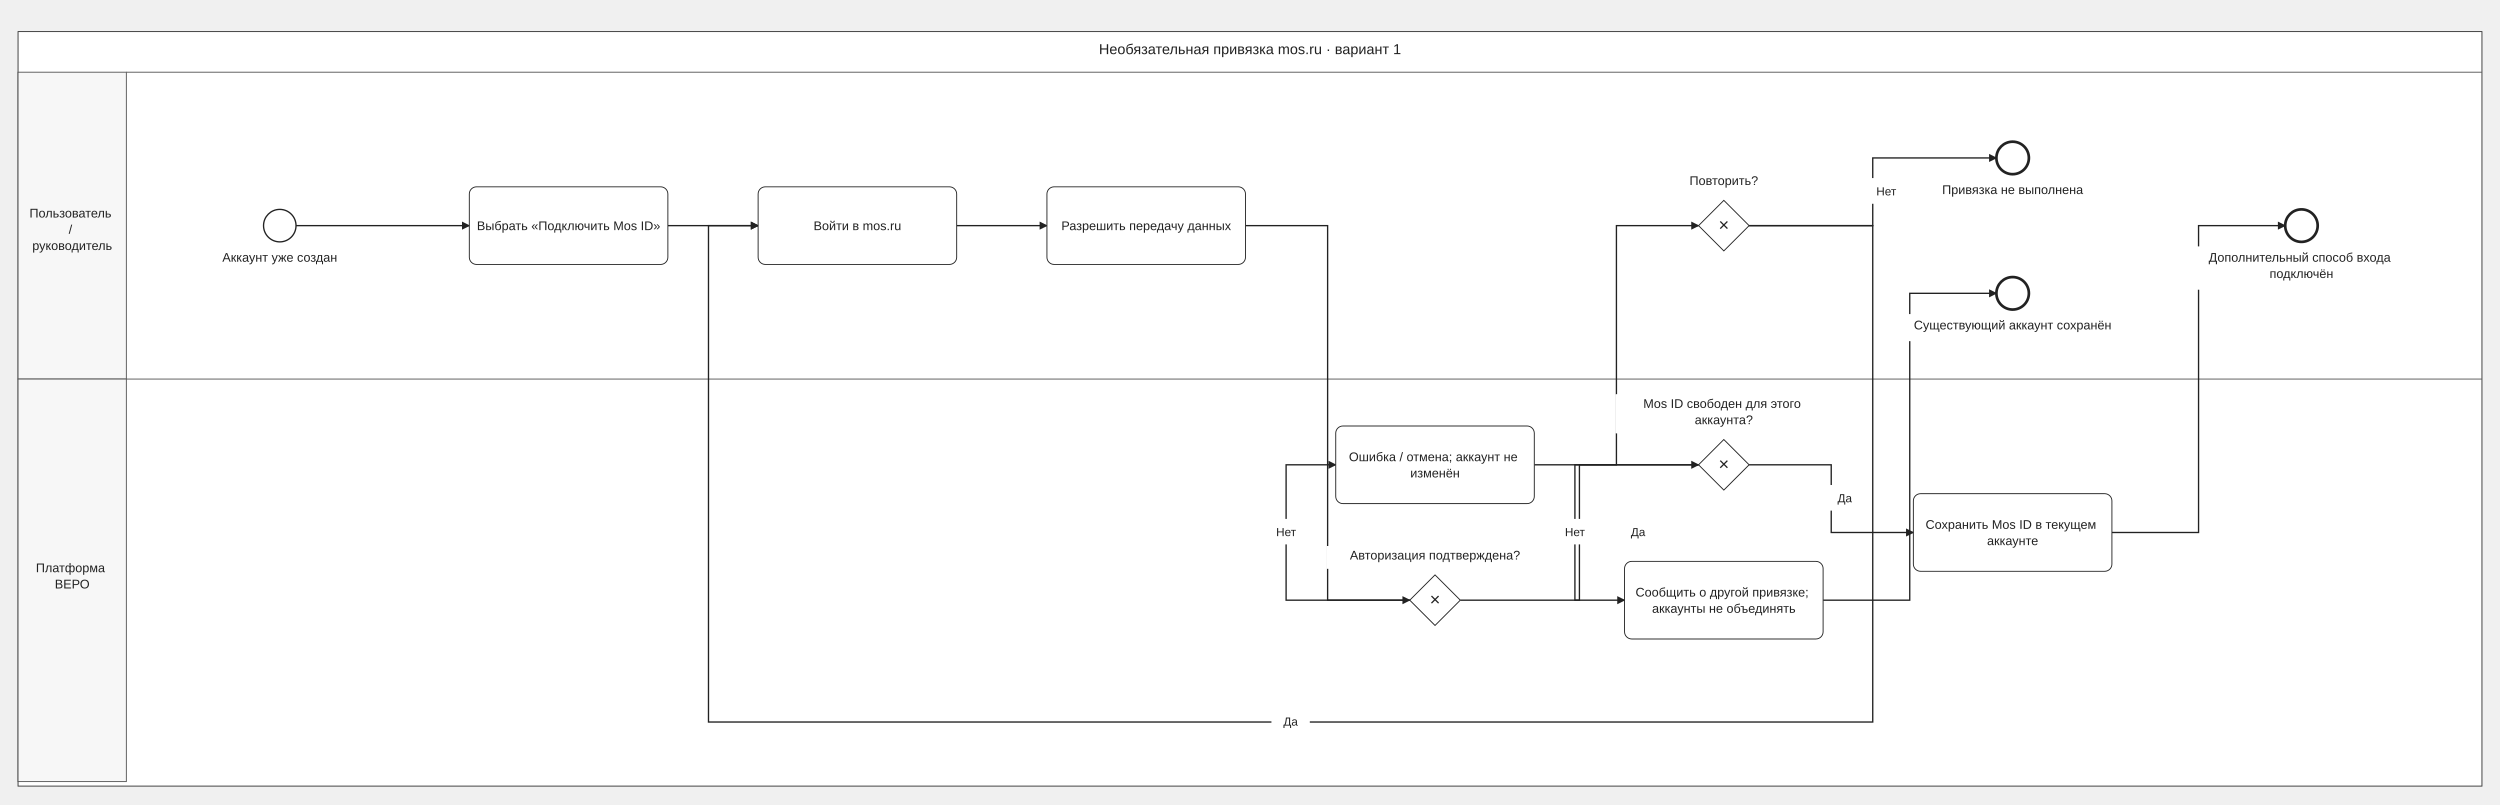
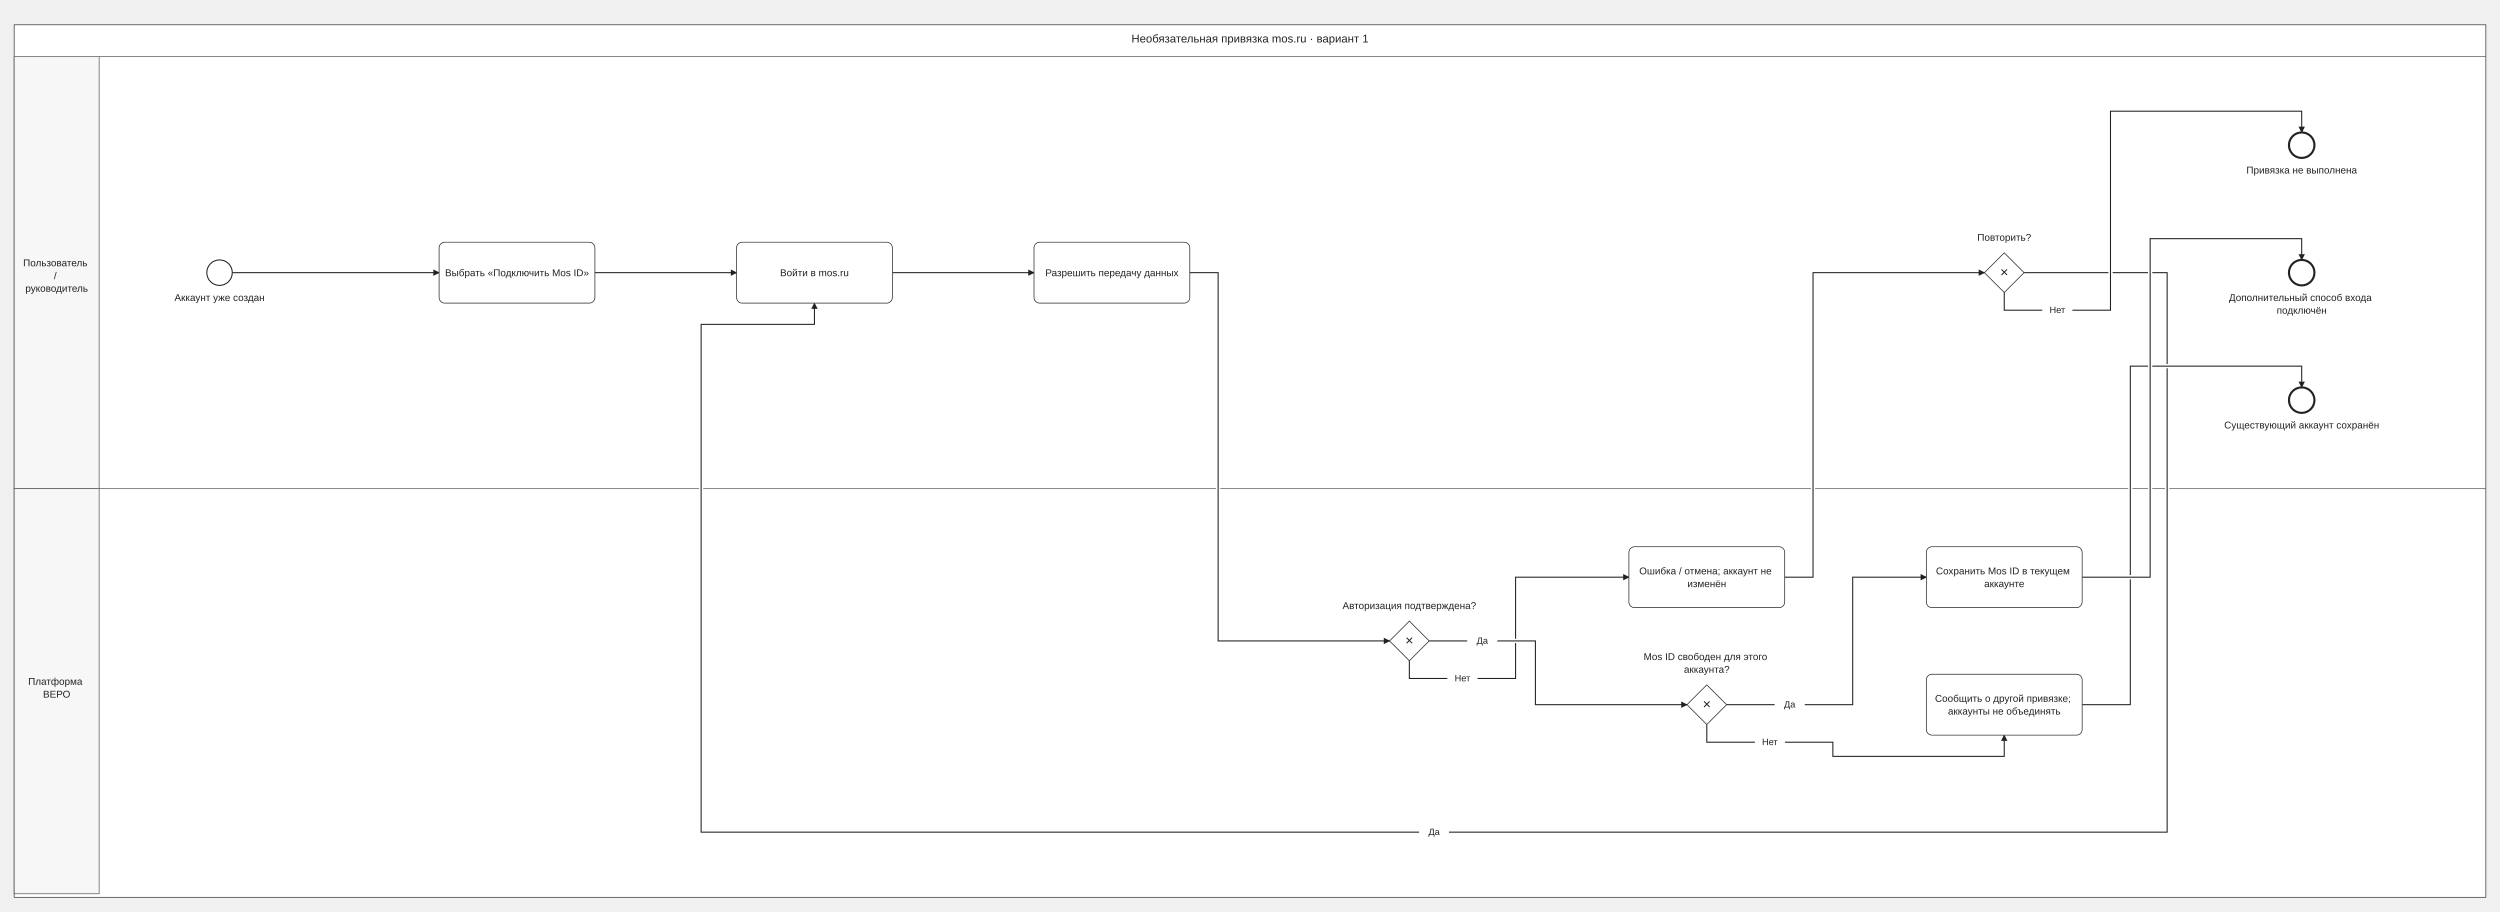
- <svg xmlns="http://www.w3.org/2000/svg" viewBox="0 0 2770 891" width="2770" height="891" data-process="AUTH1_LINK_H" data-bpmn-layout="horizontal" role="img" aria-label="Необязательная привязка mos.ru — горизонтальная BPMN">
+ <svg xmlns="http://www.w3.org/2000/svg" viewBox="0 0 3530 1287" width="3530" height="1287" data-process="AUTH1_LINK_H" data-bpmn-layout="horizontal" role="img" aria-label="Необязательная привязка mos.ru — горизонтальная BPMN">
  <defs>
    <marker id="AUTH1_LINK_H_arrow" viewBox="0 0 10 10" refX="9" refY="5" markerWidth="6" markerHeight="6" orient="auto">
      <path d="M0 0L10 5L0 10Z" fill="#222" />
    </marker>
    <mask id="AUTH1_LINK_H_mask">
-       <rect width="2770" height="891" fill="white" />
-       <rect x="1404.0" y="575.0" width="42" height="28" fill="black" />
-       <rect x="1409.0" y="785" width="42" height="28" fill="black" />
-       <rect x="2069.0" y="197.5" width="42" height="28" fill="black" />
-       <rect x="1794.0" y="575.0" width="42" height="28" fill="black" />
-       <rect x="1724.0" y="575.0" width="42" height="28" fill="black" />
-       <rect x="2023.0" y="537.5" width="42" height="28" fill="black" />
-       <rect x="190" y="273.0" width="240" height="30" fill="black" />
-       <rect x="1470" y="605.0" width="240" height="25" fill="black" />
-       <rect x="1790" y="190.0" width="240" height="25" fill="black" />
-       <rect x="2110" y="198.0" width="240" height="30" fill="black" />
-       <rect x="1790" y="437.0" width="240" height="43" fill="black" />
-       <rect x="2110" y="348.0" width="240" height="30" fill="black" />
-       <rect x="2430" y="273.0" width="240" height="48" fill="black" />
+       <rect width="3530" height="1287" fill="white" />
+       <rect x="2044.0" y="943.0" width="42" height="28" fill="black" />
+       <rect x="2004.0" y="1160" width="42" height="28" fill="black" />
+       <rect x="2884.0" y="423.0" width="42" height="28" fill="black" />
+       <rect x="2072.0" y="890.0" width="42" height="28" fill="black" />
+       <rect x="2478.0" y="1033.0" width="42" height="28" fill="black" />
+       <rect x="2506.0" y="980.0" width="42" height="28" fill="black" />
+       <rect x="190" y="408.0" width="240" height="30" fill="black" />
+       <rect x="1870" y="845.0" width="240" height="25" fill="black" />
+       <rect x="2710" y="325.0" width="240" height="25" fill="black" />
+       <rect x="3130" y="228.0" width="240" height="30" fill="black" />
+       <rect x="2290" y="917.0" width="240" height="43" fill="black" />
+       <rect x="3130" y="588.0" width="240" height="30" fill="black" />
+       <rect x="3130" y="408.0" width="240" height="48" fill="black" />
    </mask>
  </defs>
  <style>text{font-family:Arial,sans-serif;fill:#222}</style>
-   <rect x="20" y="35" width="2730" height="836" fill="white" stroke="#333" />
-   <text x="1385.0" y="60" text-anchor="middle" font-size="16">
-     <tspan x="1385.0" dy="0">Необязательная привязка mos.ru · вариант 1</tspan>
+   <rect x="20" y="35" width="3490" height="1232" fill="white" stroke="#333" />
+   <text x="1765.0" y="60" text-anchor="middle" font-size="16">
+     <tspan x="1765.0" dy="0">Необязательная привязка mos.ru · вариант 1</tspan>
  </text>
-   <rect x="20" y="80" width="120" height="340" fill="#f7f7f7" stroke="#555" />
-   <path d="M140 80H2750" stroke="#555" />
-   <text x="80" y="241.0" text-anchor="middle" font-size="14">
+   <rect x="20" y="80" width="120" height="610" fill="#f7f7f7" stroke="#555" />
+   <path d="M140 80H3510" stroke="#555" />
+   <text x="80" y="376.0" text-anchor="middle" font-size="14">
    <tspan x="80" dy="0">Пользователь</tspan>
    <tspan x="80" dy="18">/</tspan>
    <tspan x="80" dy="18">руководитель</tspan>
  </text>
-   <rect x="20" y="420" width="120" height="446" fill="#f7f7f7" stroke="#555" />
-   <path d="M140 420H2750" stroke="#555" />
-   <text x="80" y="634.0" text-anchor="middle" font-size="14">
+   <rect x="20" y="690" width="120" height="572" fill="#f7f7f7" stroke="#555" />
+   <path d="M140 690H3510" stroke="#555" />
+   <text x="80" y="967.0" text-anchor="middle" font-size="14">
    <tspan x="80" dy="0">Платформа</tspan>
    <tspan x="80" dy="18">ВЕРО</tspan>
  </text>
  <g fill="none" stroke="#222" stroke-width="1.5" mask="url(#AUTH1_LINK_H_mask)">
-     <polyline points="328,250.0 520,250.0" marker-end="url(#AUTH1_LINK_H_arrow)" />
-     <polyline points="740,250.0 840,250.0" marker-end="url(#AUTH1_LINK_H_arrow)" />
-     <polyline points="1060,250.0 1160,250.0" marker-end="url(#AUTH1_LINK_H_arrow)" />
-     <polyline points="1380,250.0 1471.0,250.0 1471.0,665.0 1562,665.0" marker-end="url(#AUTH1_LINK_H_arrow)" />
-     <polyline points="1562,665.0 1425,665.0 1425,515.0 1480,515.0" marker-end="url(#AUTH1_LINK_H_arrow)" />
-     <polyline points="1700,515.0 1791.0,515.0 1791.0,250.0 1882,250.0" marker-end="url(#AUTH1_LINK_H_arrow)" />
-     <polyline points="1938,250.0 2075,250.0 2075,800 785,800 785,250.0 840,250.0" marker-end="url(#AUTH1_LINK_H_arrow)" />
-     <polyline points="1938,250.0 2075.0,250.0 2075.0,175.0 2212,175.0" marker-end="url(#AUTH1_LINK_H_arrow)" />
-     <polyline points="1618,665.0 1750.0,665.0 1750.0,515.0 1882,515.0" marker-end="url(#AUTH1_LINK_H_arrow)" />
-     <polyline points="1882,515.0 1745,515.0 1745,665.0 1800,665.0" marker-end="url(#AUTH1_LINK_H_arrow)" />
-     <polyline points="2020,665.0 2116.0,665.0 2116.0,325.0 2212,325.0" marker-end="url(#AUTH1_LINK_H_arrow)" />
-     <polyline points="1938,515.0 2029.0,515.0 2029.0,590.0 2120,590.0" marker-end="url(#AUTH1_LINK_H_arrow)" />
-     <polyline points="2340,590.0 2436.0,590.0 2436.0,250.0 2532,250.0" marker-end="url(#AUTH1_LINK_H_arrow)" />
+     <g data-flow="0">
+       <polyline points="328,385.0 460,385.0 460,385.0 620,385.0" stroke="white" stroke-width="6" />
+       <polyline points="328,385.0 460,385.0 460,385.0 620,385.0" marker-end="url(#AUTH1_LINK_H_arrow)" />
+     </g>
+     <g data-flow="1">
+       <polyline points="840,385.0 880,385.0 880,385.0 1040,385.0" stroke="white" stroke-width="6" />
+       <polyline points="840,385.0 880,385.0 880,385.0 1040,385.0" marker-end="url(#AUTH1_LINK_H_arrow)" />
+     </g>
+     <g data-flow="2">
+       <polyline points="1260,385.0 1300,385.0 1300,385.0 1460,385.0" stroke="white" stroke-width="6" />
+       <polyline points="1260,385.0 1300,385.0 1300,385.0 1460,385.0" marker-end="url(#AUTH1_LINK_H_arrow)" />
+     </g>
+     <g data-flow="3">
+       <polyline points="1680,385.0 1720,385.0 1720,905.0 1962,905.0" stroke="white" stroke-width="6" />
+       <polyline points="1680,385.0 1720,385.0 1720,905.0 1962,905.0" marker-end="url(#AUTH1_LINK_H_arrow)" />
+     </g>
+     <g data-flow="4">
+       <polyline points="1990,933.0 1990,958.0 2140,958.0 2140,815.0 2300,815.0" stroke="white" stroke-width="6" />
+       <polyline points="1990,933.0 1990,958.0 2140,958.0 2140,815.0 2300,815.0" marker-end="url(#AUTH1_LINK_H_arrow)" />
+     </g>
+     <g data-flow="5">
+       <polyline points="2520,815.0 2560,815.0 2560,385.0 2802,385.0" stroke="white" stroke-width="6" />
+       <polyline points="2520,815.0 2560,815.0 2560,385.0 2802,385.0" marker-end="url(#AUTH1_LINK_H_arrow)" />
+     </g>
+     <g data-flow="6">
+       <polyline points="2858,385.0 3060,385.0 3060,1175 990,1175 990,458.0 1150,458.0 1150,428.0" stroke="white" stroke-width="6" />
+       <polyline points="2858,385.0 3060,385.0 3060,1175 990,1175 990,458.0 1150,458.0 1150,428.0" marker-end="url(#AUTH1_LINK_H_arrow)" />
+     </g>
+     <g data-flow="7">
+       <polyline points="2830,413.0 2830,438.0 2980,438.0 2980,157.0 3250,157.0 3250,187.0" stroke="white" stroke-width="6" />
+       <polyline points="2830,413.0 2830,438.0 2980,438.0 2980,157.0 3250,157.0 3250,187.0" marker-end="url(#AUTH1_LINK_H_arrow)" />
+     </g>
+     <g data-flow="8">
+       <polyline points="2018,905.0 2168,905.0 2168,995.0 2382,995.0" stroke="white" stroke-width="6" />
+       <polyline points="2018,905.0 2168,905.0 2168,995.0 2382,995.0" marker-end="url(#AUTH1_LINK_H_arrow)" />
+     </g>
+     <g data-flow="9">
+       <polyline points="2410,1023.0 2410,1048.0 2588,1048.0 2588,1068.0 2830,1068.0 2830,1038.0" stroke="white" stroke-width="6" />
+       <polyline points="2410,1023.0 2410,1048.0 2588,1048.0 2588,1068.0 2830,1068.0 2830,1038.0" marker-end="url(#AUTH1_LINK_H_arrow)" />
+     </g>
+     <g data-flow="10">
+       <polyline points="2940,995.0 3008,995.0 3008,517.0 3250,517.0 3250,547.0" stroke="white" stroke-width="6" />
+       <polyline points="2940,995.0 3008,995.0 3008,517.0 3250,517.0 3250,547.0" marker-end="url(#AUTH1_LINK_H_arrow)" />
+     </g>
+     <g data-flow="11">
+       <polyline points="2438,995.0 2616,995.0 2616,815.0 2720,815.0" stroke="white" stroke-width="6" />
+       <polyline points="2438,995.0 2616,995.0 2616,815.0 2720,815.0" marker-end="url(#AUTH1_LINK_H_arrow)" />
+     </g>
+     <g data-flow="12">
+       <polyline points="2940,815.0 3036,815.0 3036,337.0 3250,337.0 3250,367.0" stroke="white" stroke-width="6" />
+       <polyline points="2940,815.0 3036,815.0 3036,337.0 3250,337.0 3250,367.0" marker-end="url(#AUTH1_LINK_H_arrow)" />
+     </g>
  </g>
  <g data-node="start">
-     <circle cx="310" cy="250.0" r="18" fill="white" stroke="#222" stroke-width="1.5" />
-     <text x="310" y="290.0" text-anchor="middle" font-size="14">
+     <circle cx="310" cy="385.0" r="18" fill="white" stroke="#222" stroke-width="1.5" />
+     <text x="310" y="425.0" text-anchor="middle" font-size="14">
      <tspan x="310" dy="0">Аккаунт уже создан</tspan>
    </text>
  </g>
  <g data-node="choose">
-     <rect x="520" y="207.0" width="220" height="86" rx="8" fill="white" stroke="#222" />
-     <text x="630" y="255.0" text-anchor="middle" font-size="14">
-       <tspan x="630" dy="0">Выбрать «Подключить Mos ID»</tspan>
+     <rect x="620" y="342.0" width="220" height="86" rx="8" fill="white" stroke="#222" />
+     <text x="730" y="390.0" text-anchor="middle" font-size="14">
+       <tspan x="730" dy="0">Выбрать «Подключить Mos ID»</tspan>
    </text>
  </g>
  <g data-node="provider">
-     <rect x="840" y="207.0" width="220" height="86" rx="8" fill="white" stroke="#222" />
-     <text x="950" y="255.0" text-anchor="middle" font-size="14">
-       <tspan x="950" dy="0">Войти в mos.ru</tspan>
+     <rect x="1040" y="342.0" width="220" height="86" rx="8" fill="white" stroke="#222" />
+     <text x="1150" y="390.0" text-anchor="middle" font-size="14">
+       <tspan x="1150" dy="0">Войти в mos.ru</tspan>
    </text>
  </g>
  <g data-node="consent">
-     <rect x="1160" y="207.0" width="220" height="86" rx="8" fill="white" stroke="#222" />
-     <text x="1270" y="255.0" text-anchor="middle" font-size="14">
-       <tspan x="1270" dy="0">Разрешить передачу данных</tspan>
+     <rect x="1460" y="342.0" width="220" height="86" rx="8" fill="white" stroke="#222" />
+     <text x="1570" y="390.0" text-anchor="middle" font-size="14">
+       <tspan x="1570" dy="0">Разрешить передачу данных</tspan>
    </text>
  </g>
  <g data-node="valid">
-     <rect x="1470" y="605.0" width="240" height="25" fill="white" />
-     <text x="1590" y="620.0" text-anchor="middle" font-size="14">
-       <tspan x="1590" dy="0">Авторизация подтверждена?</tspan>
-     </text>
-     <path d="M1590,637.0L1618,665.0L1590,693.0L1562,665.0Z" fill="white" stroke="#222" />
-     <text x="1590" y="671.0" text-anchor="middle" font-size="20">
-       <tspan x="1590" dy="0">×</tspan>
+     <rect x="1870" y="845.0" width="240" height="25" fill="white" />
+     <text x="1990" y="860.0" text-anchor="middle" font-size="14">
+       <tspan x="1990" dy="0">Авторизация подтверждена?</tspan>
+     </text>
+     <path d="M1990,877.0L2018,905.0L1990,933.0L1962,905.0Z" fill="white" stroke="#222" />
+     <text x="1990" y="911.0" text-anchor="middle" font-size="20">
+       <tspan x="1990" dy="0">×</tspan>
    </text>
  </g>
  <g data-node="error">
-     <rect x="1480" y="472.0" width="220" height="86" rx="8" fill="white" stroke="#222" />
-     <text x="1590" y="511.0" text-anchor="middle" font-size="14">
-       <tspan x="1590" dy="0">Ошибка / отмена; аккаунт не</tspan>
-       <tspan x="1590" dy="18">изменён</tspan>
+     <rect x="2300" y="772.0" width="220" height="86" rx="8" fill="white" stroke="#222" />
+     <text x="2410" y="811.0" text-anchor="middle" font-size="14">
+       <tspan x="2410" dy="0">Ошибка / отмена; аккаунт не</tspan>
+       <tspan x="2410" dy="18">изменён</tspan>
    </text>
  </g>
  <g data-node="retry">
-     <rect x="1790" y="190.0" width="240" height="25" fill="white" />
-     <text x="1910" y="205.0" text-anchor="middle" font-size="14">
-       <tspan x="1910" dy="0">Повторить?</tspan>
-     </text>
-     <path d="M1910,222.0L1938,250.0L1910,278.0L1882,250.0Z" fill="white" stroke="#222" />
-     <text x="1910" y="256.0" text-anchor="middle" font-size="20">
-       <tspan x="1910" dy="0">×</tspan>
+     <rect x="2710" y="325.0" width="240" height="25" fill="white" />
+     <text x="2830" y="340.0" text-anchor="middle" font-size="14">
+       <tspan x="2830" dy="0">Повторить?</tspan>
+     </text>
+     <path d="M2830,357.0L2858,385.0L2830,413.0L2802,385.0Z" fill="white" stroke="#222" />
+     <text x="2830" y="391.0" text-anchor="middle" font-size="20">
+       <tspan x="2830" dy="0">×</tspan>
    </text>
  </g>
  <g data-node="cancel">
-     <circle cx="2230" cy="175.0" r="18" fill="white" stroke="#222" stroke-width="3" />
-     <text x="2230" y="215.0" text-anchor="middle" font-size="14">
-       <tspan x="2230" dy="0">Привязка не выполнена</tspan>
+     <circle cx="3250" cy="205.0" r="18" fill="white" stroke="#222" stroke-width="3" />
+     <text x="3250" y="245.0" text-anchor="middle" font-size="14">
+       <tspan x="3250" dy="0">Привязка не выполнена</tspan>
    </text>
  </g>
  <g data-node="free">
-     <rect x="1790" y="437.0" width="240" height="43" fill="white" />
-     <text x="1910" y="452.0" text-anchor="middle" font-size="14">
-       <tspan x="1910" dy="0">Mos ID свободен для этого</tspan>
-       <tspan x="1910" dy="18">аккаунта?</tspan>
-     </text>
-     <path d="M1910,487.0L1938,515.0L1910,543.0L1882,515.0Z" fill="white" stroke="#222" />
-     <text x="1910" y="521.0" text-anchor="middle" font-size="20">
-       <tspan x="1910" dy="0">×</tspan>
+     <rect x="2290" y="917.0" width="240" height="43" fill="white" />
+     <text x="2410" y="932.0" text-anchor="middle" font-size="14">
+       <tspan x="2410" dy="0">Mos ID свободен для этого</tspan>
+       <tspan x="2410" dy="18">аккаунта?</tspan>
+     </text>
+     <path d="M2410,967.0L2438,995.0L2410,1023.0L2382,995.0Z" fill="white" stroke="#222" />
+     <text x="2410" y="1001.0" text-anchor="middle" font-size="20">
+       <tspan x="2410" dy="0">×</tspan>
    </text>
  </g>
  <g data-node="conflict">
-     <rect x="1800" y="622.0" width="220" height="86" rx="8" fill="white" stroke="#222" />
-     <text x="1910" y="661.0" text-anchor="middle" font-size="14">
-       <tspan x="1910" dy="0">Сообщить о другой привязке;</tspan>
-       <tspan x="1910" dy="18">аккаунты не объединять</tspan>
+     <rect x="2720" y="952.0" width="220" height="86" rx="8" fill="white" stroke="#222" />
+     <text x="2830" y="991.0" text-anchor="middle" font-size="14">
+       <tspan x="2830" dy="0">Сообщить о другой привязке;</tspan>
+       <tspan x="2830" dy="18">аккаунты не объединять</tspan>
    </text>
  </g>
  <g data-node="no_change">
-     <circle cx="2230" cy="325.0" r="18" fill="white" stroke="#222" stroke-width="3" />
-     <text x="2230" y="365.0" text-anchor="middle" font-size="14">
-       <tspan x="2230" dy="0">Существующий аккаунт сохранён</tspan>
+     <circle cx="3250" cy="565.0" r="18" fill="white" stroke="#222" stroke-width="3" />
+     <text x="3250" y="605.0" text-anchor="middle" font-size="14">
+       <tspan x="3250" dy="0">Существующий аккаунт сохранён</tspan>
    </text>
  </g>
  <g data-node="link">
-     <rect x="2120" y="547.0" width="220" height="86" rx="8" fill="white" stroke="#222" />
-     <text x="2230" y="586.0" text-anchor="middle" font-size="14">
-       <tspan x="2230" dy="0">Сохранить Mos ID в текущем</tspan>
-       <tspan x="2230" dy="18">аккаунте</tspan>
+     <rect x="2720" y="772.0" width="220" height="86" rx="8" fill="white" stroke="#222" />
+     <text x="2830" y="811.0" text-anchor="middle" font-size="14">
+       <tspan x="2830" dy="0">Сохранить Mos ID в текущем</tspan>
+       <tspan x="2830" dy="18">аккаунте</tspan>
    </text>
  </g>
  <g data-node="done">
-     <circle cx="2550" cy="250.0" r="18" fill="white" stroke="#222" stroke-width="3" />
-     <text x="2550" y="290.0" text-anchor="middle" font-size="14">
-       <tspan x="2550" dy="0">Дополнительный способ входа</tspan>
-       <tspan x="2550" dy="18">подключён</tspan>
+     <circle cx="3250" cy="385.0" r="18" fill="white" stroke="#222" stroke-width="3" />
+     <text x="3250" y="425.0" text-anchor="middle" font-size="14">
+       <tspan x="3250" dy="0">Дополнительный способ входа</tspan>
+       <tspan x="3250" dy="18">подключён</tspan>
    </text>
  </g>
  <g data-edge-label="4">
-     <rect x="1404.0" y="575.0" width="42" height="28" fill="white" />
-     <text x="1425" y="594.0" text-anchor="middle" font-size="13">
-       <tspan x="1425" dy="0">Нет</tspan>
+     <rect x="2044.0" y="943.0" width="42" height="28" fill="white" />
+     <text x="2065.0" y="962.0" text-anchor="middle" font-size="13">
+       <tspan x="2065.0" dy="0">Нет</tspan>
    </text>
  </g>
  <g data-edge-label="6">
-     <rect x="1409.0" y="785" width="42" height="28" fill="white" />
-     <text x="1430.0" y="804" text-anchor="middle" font-size="13">
-       <tspan x="1430.0" dy="0">Да</tspan>
+     <rect x="2004.0" y="1160" width="42" height="28" fill="white" />
+     <text x="2025.0" y="1179" text-anchor="middle" font-size="13">
+       <tspan x="2025.0" dy="0">Да</tspan>
    </text>
  </g>
  <g data-edge-label="7">
-     <rect x="2069.0" y="197.5" width="42" height="28" fill="white" />
-     <text x="2090.0" y="216.5" text-anchor="middle" font-size="13">
-       <tspan x="2090.0" dy="0">Нет</tspan>
+     <rect x="2884.0" y="423.0" width="42" height="28" fill="white" />
+     <text x="2905.0" y="442.0" text-anchor="middle" font-size="13">
+       <tspan x="2905.0" dy="0">Нет</tspan>
    </text>
  </g>
  <g data-edge-label="8">
-     <rect x="1794.0" y="575.0" width="42" height="28" fill="white" />
-     <text x="1815.0" y="594.0" text-anchor="middle" font-size="13">
-       <tspan x="1815.0" dy="0">Да</tspan>
+     <rect x="2072.0" y="890.0" width="42" height="28" fill="white" />
+     <text x="2093.0" y="909.0" text-anchor="middle" font-size="13">
+       <tspan x="2093.0" dy="0">Да</tspan>
    </text>
  </g>
  <g data-edge-label="9">
-     <rect x="1724.0" y="575.0" width="42" height="28" fill="white" />
-     <text x="1745" y="594.0" text-anchor="middle" font-size="13">
-       <tspan x="1745" dy="0">Нет</tspan>
+     <rect x="2478.0" y="1033.0" width="42" height="28" fill="white" />
+     <text x="2499.0" y="1052.0" text-anchor="middle" font-size="13">
+       <tspan x="2499.0" dy="0">Нет</tspan>
    </text>
  </g>
  <g data-edge-label="11">
-     <rect x="2023.0" y="537.5" width="42" height="28" fill="white" />
-     <text x="2044.0" y="556.5" text-anchor="middle" font-size="13">
-       <tspan x="2044.0" dy="0">Да</tspan>
+     <rect x="2506.0" y="980.0" width="42" height="28" fill="white" />
+     <text x="2527.0" y="999.0" text-anchor="middle" font-size="13">
+       <tspan x="2527.0" dy="0">Да</tspan>
    </text>
  </g>
</svg>
